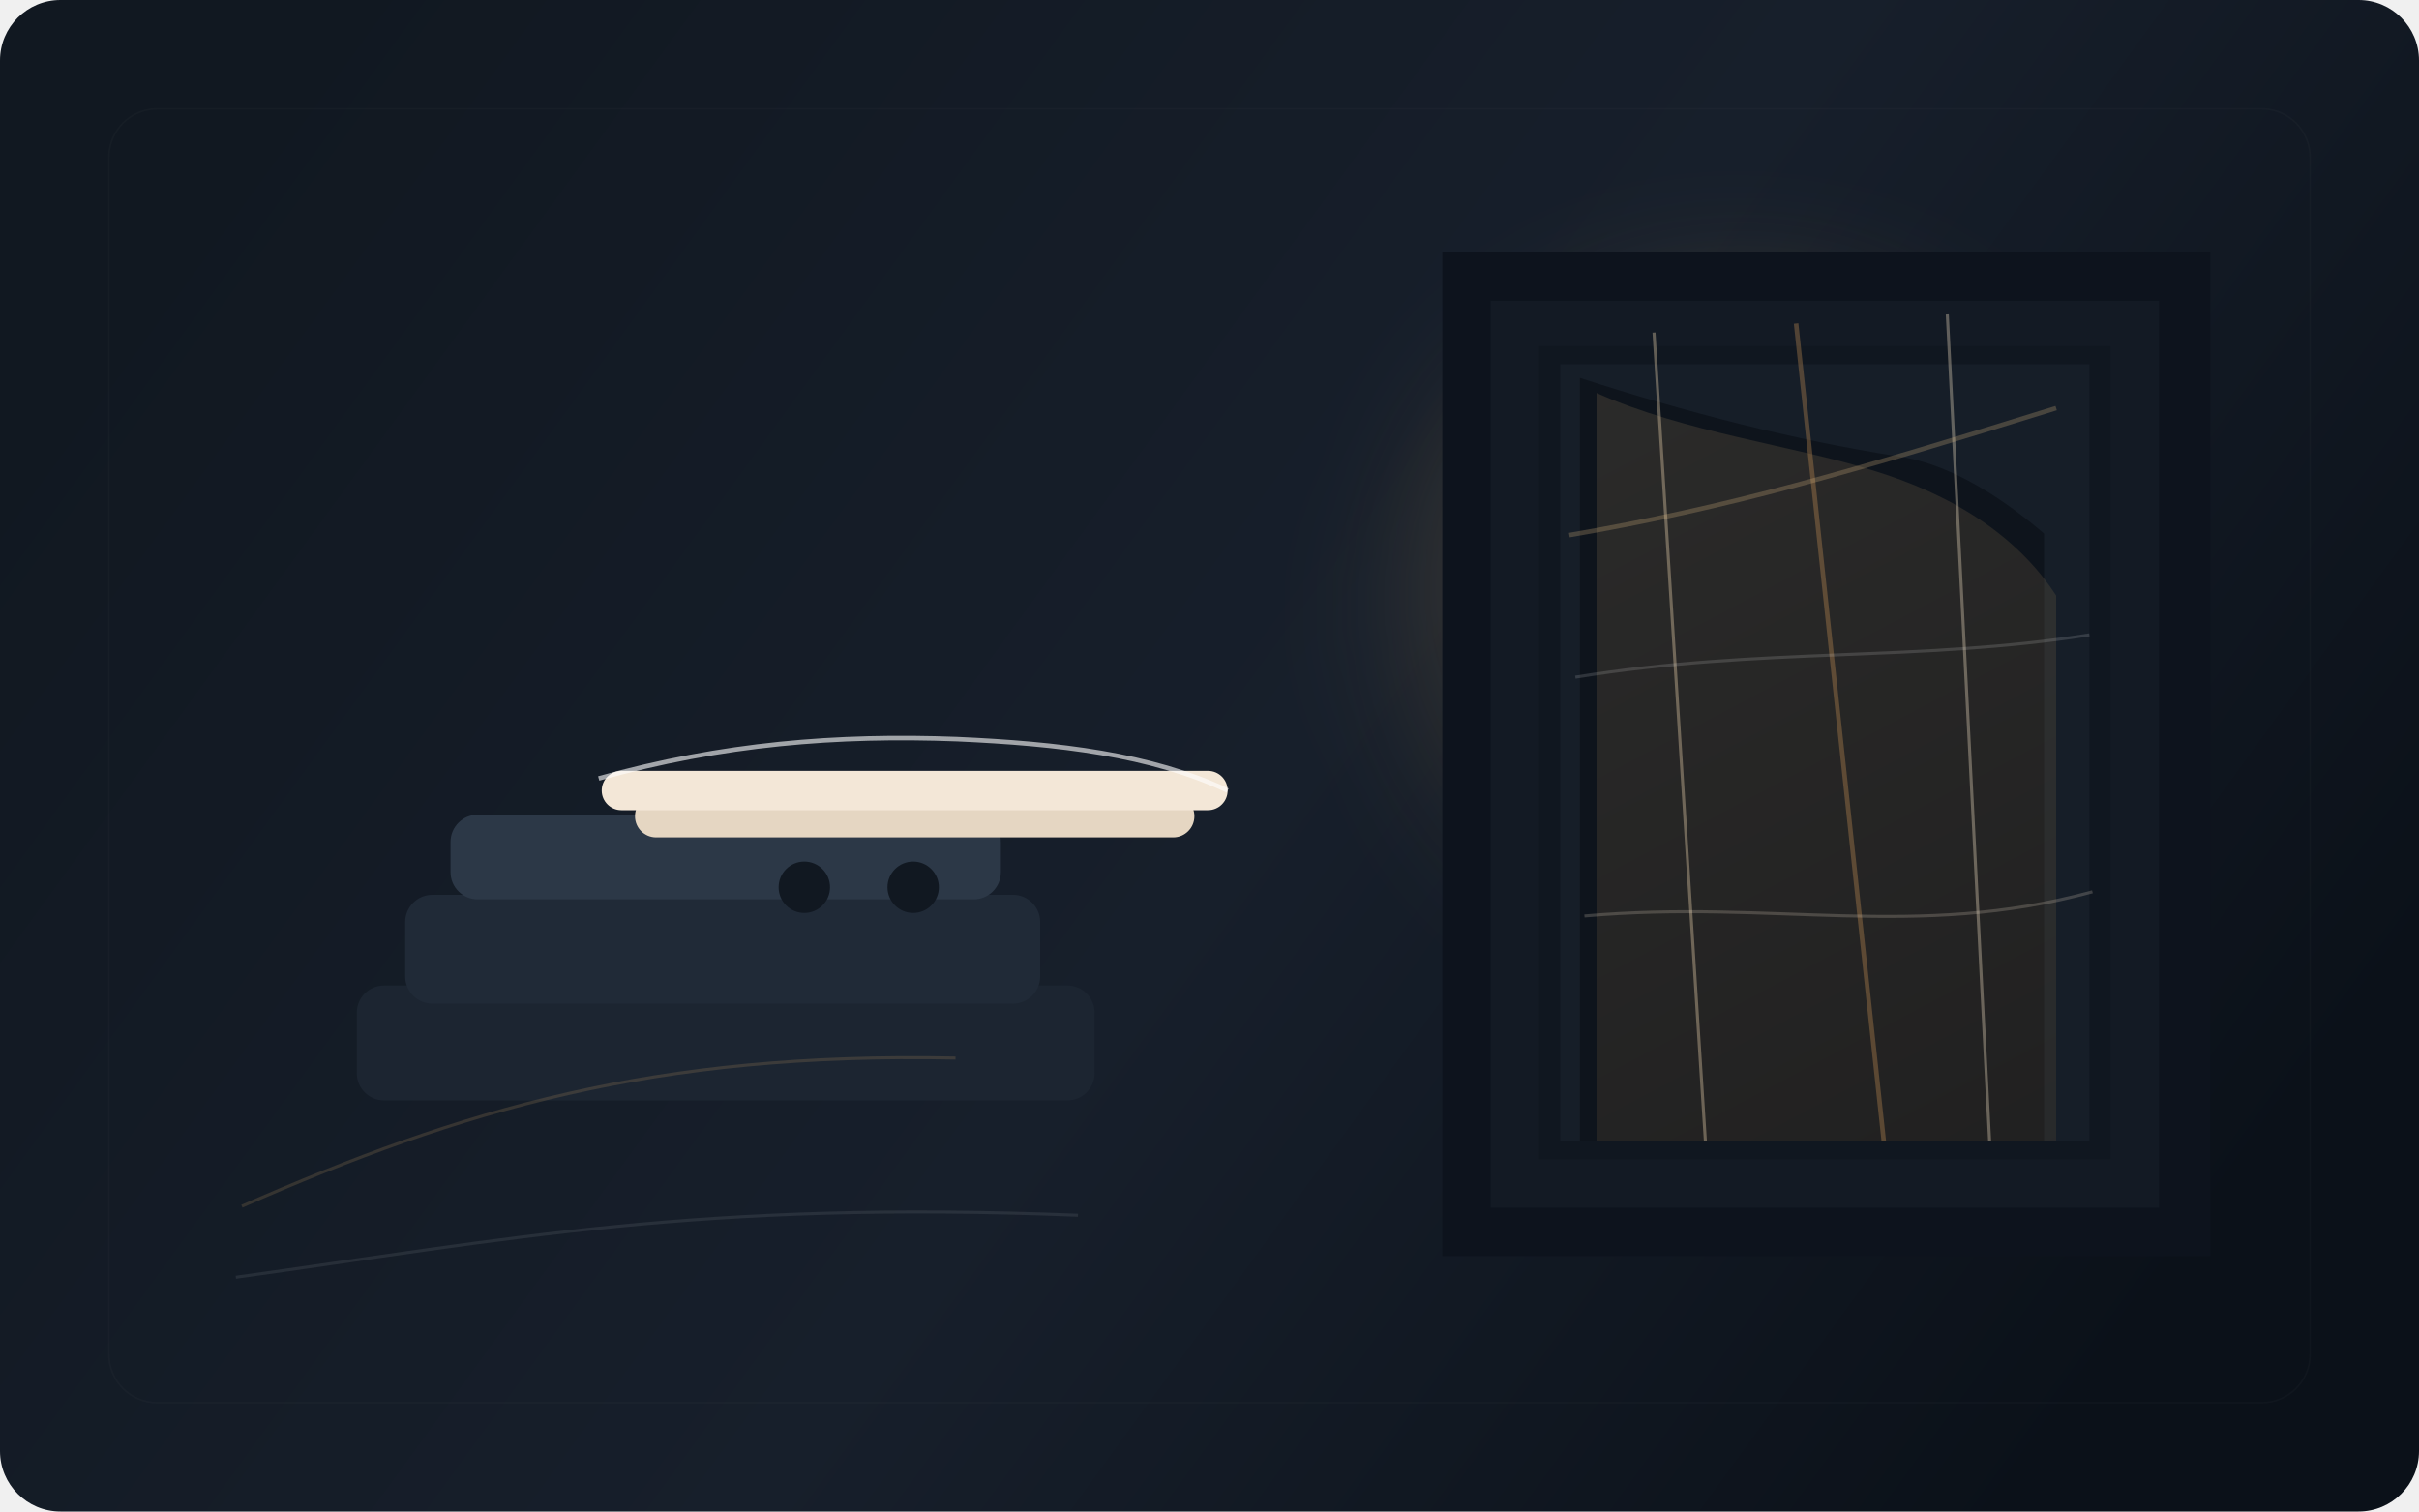
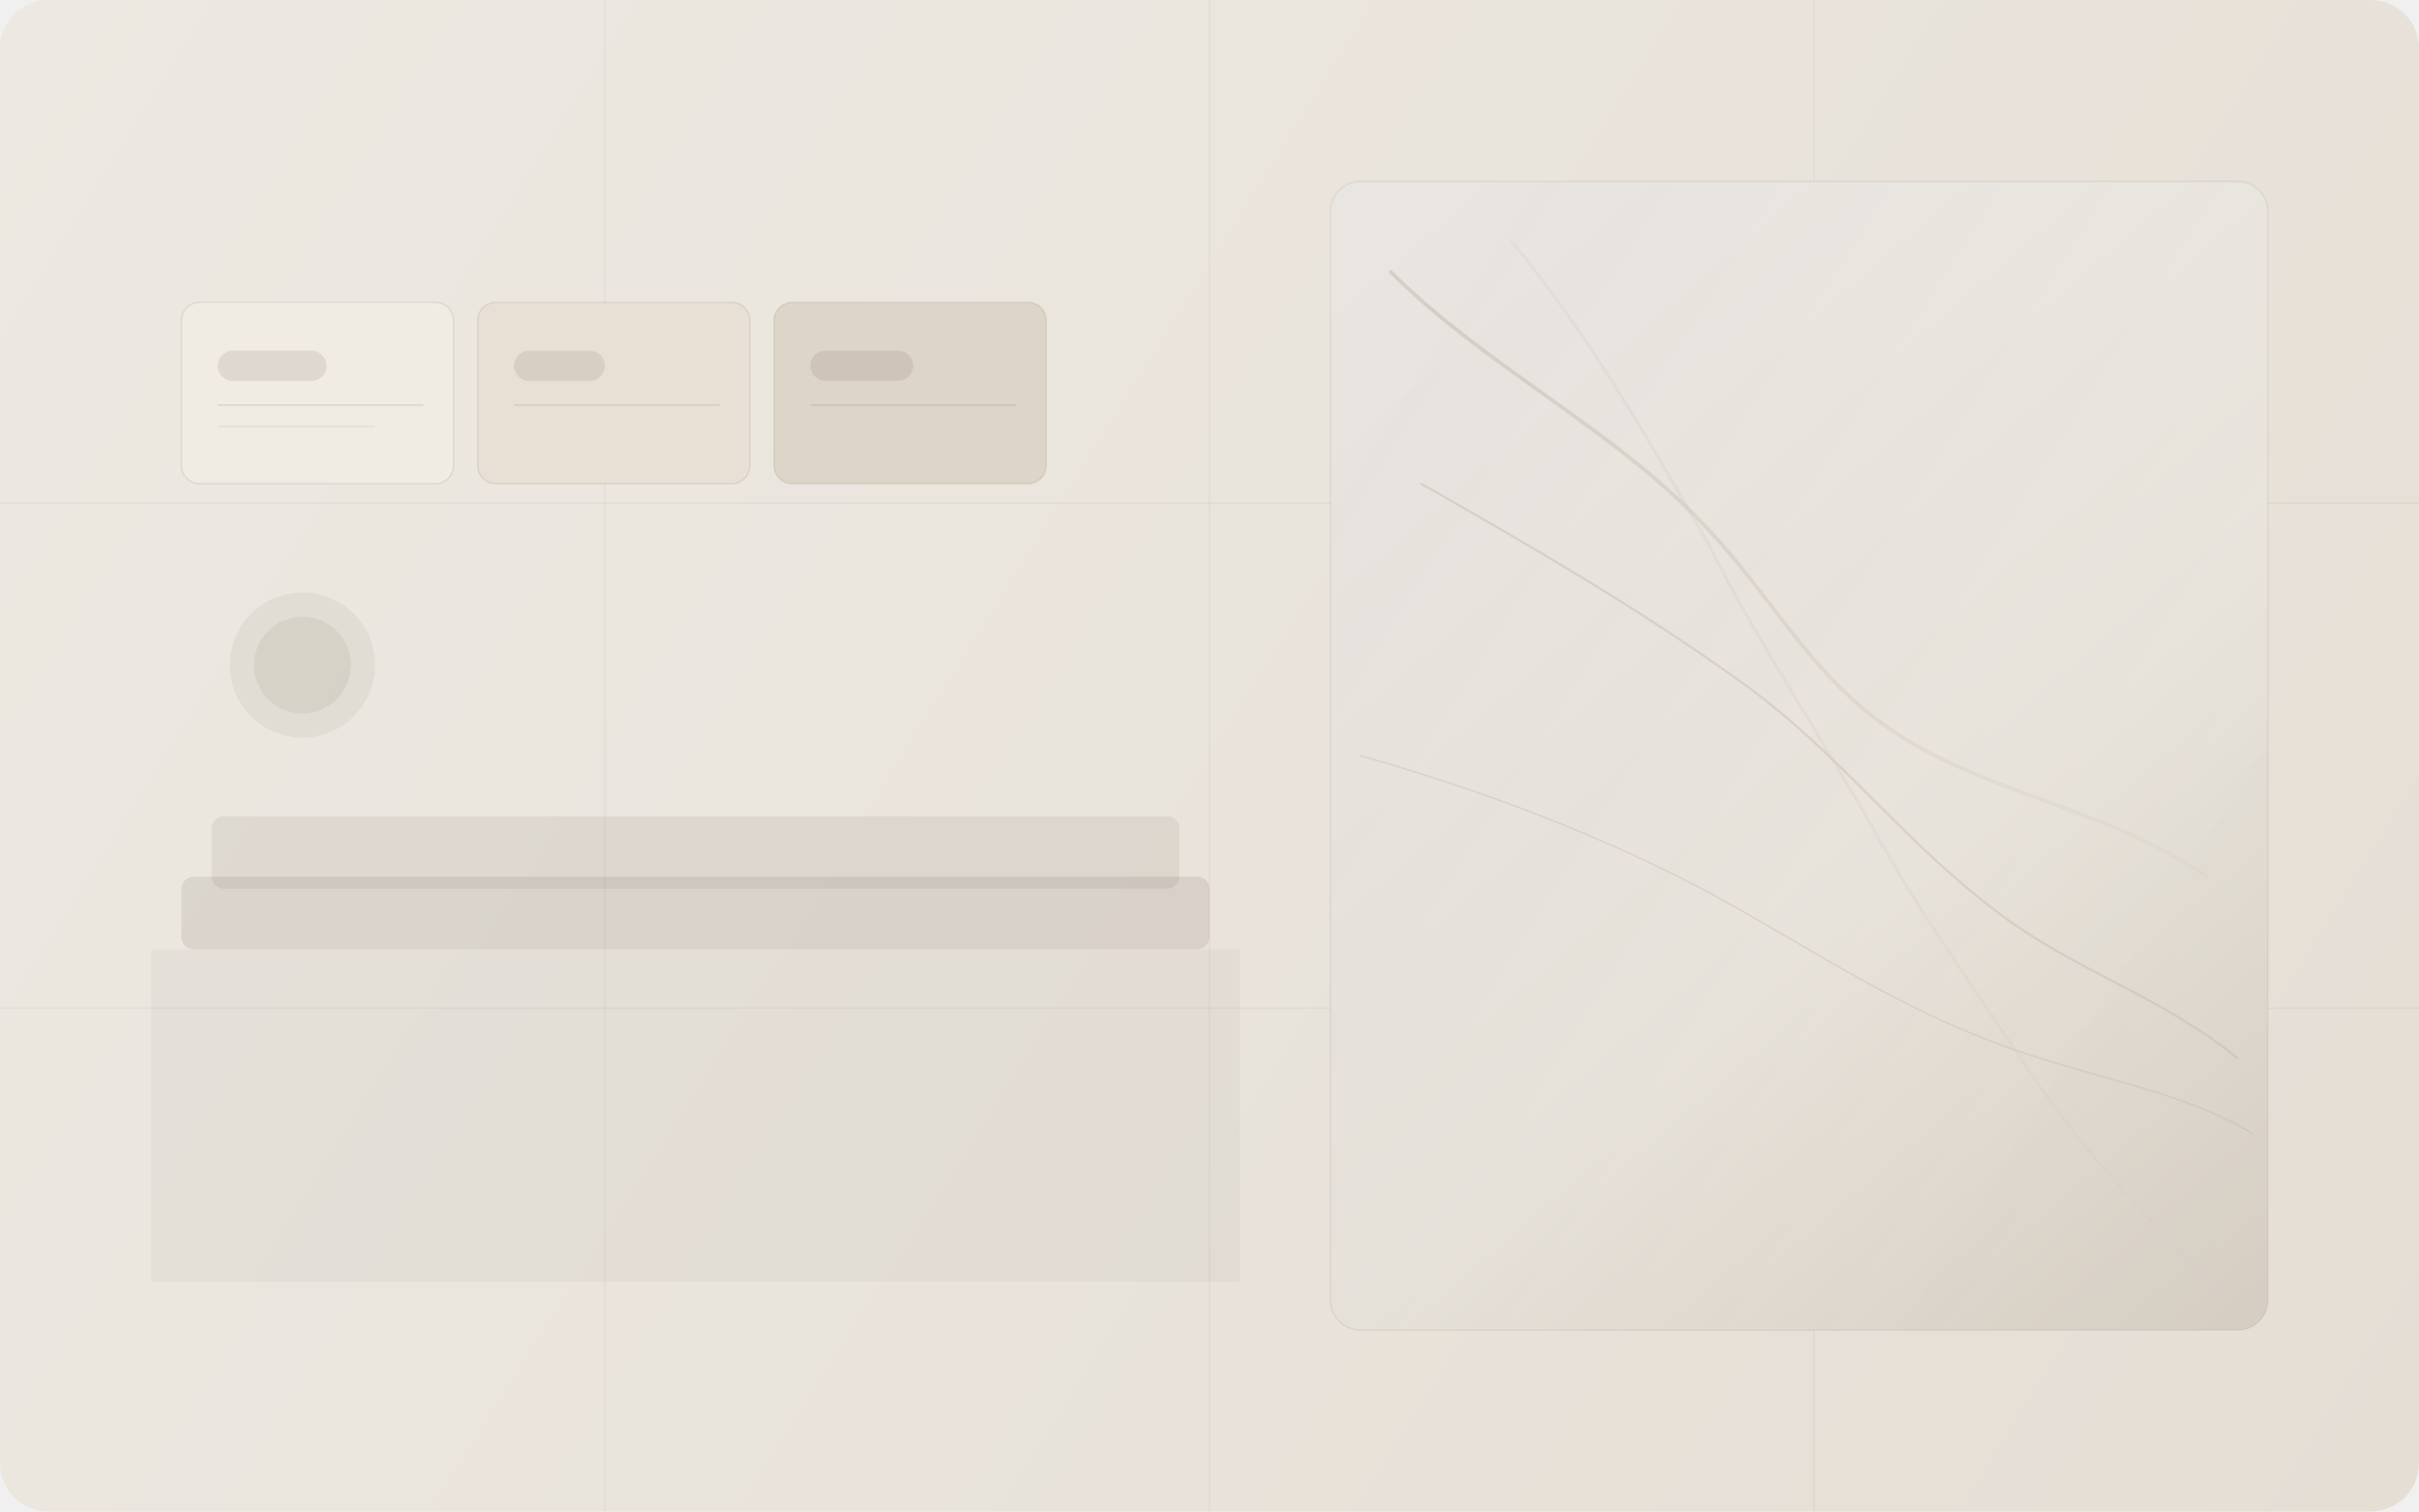
<svg xmlns="http://www.w3.org/2000/svg" width="1600" height="1000" viewBox="0 0 1600 1000" fill="none">
  <defs>
-     <linearGradient id="bg" x1="180" y1="40" x2="1390" y2="920" gradientUnits="userSpaceOnUse">
-       <stop stop-color="#111821" />
-       <stop offset="0.55" stop-color="#171F2B" />
-       <stop offset="1" stop-color="#0B1119" />
+     <linearGradient id="bg" x1="0" y1="0" x2="1600" y2="1000" gradientUnits="userSpaceOnUse">
+       <stop stop-color="#EDE9E2" />
+       <stop offset="1" stop-color="#E5DED5" />
    </linearGradient>
-     <linearGradient id="gold" x1="1000" y1="180" x2="1360" y2="860" gradientUnits="userSpaceOnUse">
-       <stop stop-color="#E7C186" />
-       <stop offset="1" stop-color="#8A6333" />
+     <linearGradient id="slab" x1="900" y1="150" x2="1500" y2="850" gradientUnits="userSpaceOnUse">
+       <stop stop-color="#F5F2EE" />
+       <stop offset="0.6" stop-color="#EDE8E0" />
+       <stop offset="1" stop-color="#D8D0C4" />
    </linearGradient>
-     <radialGradient id="glow" cx="0" cy="0" r="1" gradientUnits="userSpaceOnUse" gradientTransform="translate(1220 250) rotate(122.681) scale(602.502 849.017)">
-       <stop stop-color="#D7A85E" stop-opacity="0.28" />
-       <stop offset="1" stop-color="#D7A85E" stop-opacity="0" />
-     </radialGradient>
-     <filter id="blur" x="846" y="112" width="602" height="598" filterUnits="userSpaceOnUse" color-interpolation-filters="sRGB">
-       <feGaussianBlur stdDeviation="44" />
-     </filter>
+     <linearGradient id="vein1" x1="950" y1="200" x2="1450" y2="780" gradientUnits="userSpaceOnUse">
+       <stop stop-color="#C8BFB2" stop-opacity="0.6" />
+       <stop offset="1" stop-color="#C8BFB2" stop-opacity="0" />
+     </linearGradient>
+     <linearGradient id="shadow" x1="800" y1="400" x2="1600" y2="900" gradientUnits="userSpaceOnUse">
+       <stop stop-color="#1A1A1A" stop-opacity="0.06" />
+       <stop offset="1" stop-color="#1A1A1A" stop-opacity="0" />
+     </linearGradient>
  </defs>
-   <rect width="1600" height="1000" rx="40" fill="url(#bg)" />
-   <rect x="72" y="72" width="1456" height="856" rx="32" stroke="rgba(255,255,255,0.12)" stroke-opacity="0.18" />
-   <g filter="url(#blur)">
-     <ellipse cx="1147" cy="411" rx="213" ry="209" fill="url(#glow)" />
-   </g>
-   <path d="M954 167H1462V831H954V167Z" fill="#0D131D" />
-   <path d="M986 199H1428V799H986V199Z" fill="#131A24" />
-   <path d="M1018 229H1396V767H1018V229Z" fill="#101720" />
-   <path d="M1032 241H1382V755H1032V241Z" fill="#161E28" />
-   <path d="M1045 250C1116 273 1186 291 1256 302C1284 306 1317 323 1352 353V755H1045V250Z" fill="#0E141C" />
-   <path d="M1056 260C1114 286 1187 295 1238 311C1291 327 1334 354 1360 394V755H1056V260Z" fill="url(#gold)" fill-opacity="0.14" />
-   <path d="M1094 220L1128 755" stroke="#F1D9B2" stroke-opacity="0.36" stroke-width="2" />
-   <path d="M1188 214L1246 755" stroke="#D49A5A" stroke-opacity="0.32" stroke-width="3" />
-   <path d="M1288 208L1316 755" stroke="#F7E6C8" stroke-opacity="0.34" stroke-width="2" />
-   <path d="M1038 354C1143 336 1225 312 1360 270" stroke="#E6BF88" stroke-opacity="0.24" stroke-width="3" />
-   <path d="M1042 448C1165 428 1268 438 1382 420" stroke="#FFFFFF" stroke-opacity="0.14" stroke-width="2" />
-   <path d="M1048 606C1173 595 1267 622 1384 590" stroke="#F4E5D1" stroke-opacity="0.2" stroke-width="2" />
-   <rect x="236" y="652" width="488" height="76" rx="18" fill="#1C2531" />
-   <rect x="268" y="592" width="420" height="72" rx="18" fill="#202A37" />
-   <rect x="298" y="539" width="364" height="56" rx="18" fill="#2C3847" />
-   <rect x="420" y="526" width="370" height="28" rx="14" fill="#E5D6C2" />
-   <rect x="398" y="510" width="414" height="26" rx="13" fill="#F3E7D7" />
-   <path d="M396 515C478 492 554 486 633 489C700 492 761 499 812 523" stroke="#FFFFFF" stroke-opacity="0.6" stroke-width="3" />
-   <circle cx="532" cy="587" r="17" fill="#111821" />
-   <circle cx="604" cy="587" r="17" fill="#111821" />
-   <path d="M160 798C306 734 432 696 632 700" stroke="#D2A267" stroke-opacity="0.18" stroke-width="2" />
-   <path d="M156 845C336 820 462 794 713 804" stroke="#FFFFFF" stroke-opacity="0.08" stroke-width="2" />
+   <rect width="1600" height="1000" rx="32" fill="url(#bg)" />
+   <line x1="400" y1="0" x2="400" y2="1000" stroke="#1A1A1A" stroke-opacity="0.04" stroke-width="1" />
+   <line x1="800" y1="0" x2="800" y2="1000" stroke="#1A1A1A" stroke-opacity="0.04" stroke-width="1" />
+   <line x1="1200" y1="0" x2="1200" y2="1000" stroke="#1A1A1A" stroke-opacity="0.04" stroke-width="1" />
+   <line x1="0" y1="333" x2="1600" y2="333" stroke="#1A1A1A" stroke-opacity="0.04" stroke-width="1" />
+   <line x1="0" y1="667" x2="1600" y2="667" stroke="#1A1A1A" stroke-opacity="0.04" stroke-width="1" />
+   <rect x="880" y="120" width="620" height="760" rx="20" fill="url(#slab)" />
+   <rect x="880" y="120" width="620" height="760" rx="20" fill="url(#shadow)" />
+   <path d="M920 180C980 240 1060 280 1120 340C1180 400 1200 460 1280 500C1340 530 1400 540 1460 580" stroke="url(#vein1)" stroke-width="2.5" stroke-linecap="round" fill="none" />
+   <path d="M940 320C1010 360 1080 400 1150 450C1220 500 1260 560 1330 610C1380 645 1430 660 1480 700" stroke="#C4BAB0" stroke-opacity="0.45" stroke-width="1.5" stroke-linecap="round" fill="none" />
+   <path d="M900 500C970 520 1040 545 1110 580C1180 615 1240 660 1320 690C1380 713 1440 720 1490 750" stroke="#BEB4AA" stroke-opacity="0.35" stroke-width="1" stroke-linecap="round" fill="none" />
+   <path d="M1000 160C1050 220 1090 290 1130 360C1160 420 1200 480 1240 550C1270 605 1310 660 1350 720C1390 775 1430 820 1480 860" stroke="#D4CCC4" stroke-opacity="0.3" stroke-width="2" stroke-linecap="round" fill="none" />
+   <rect x="880" y="120" width="620" height="760" rx="20" stroke="#1A1A1A" stroke-opacity="0.06" stroke-width="1" fill="none" />
+   <rect x="120" y="580" width="680" height="48" rx="8" fill="#5C5247" fill-opacity="0.12" />
+   <rect x="140" y="540" width="640" height="48" rx="8" fill="#5C5247" fill-opacity="0.09" />
+   <rect x="100" y="628" width="720" height="220" rx="0" fill="#5C5247" fill-opacity="0.05" />
+   <rect x="120" y="200" width="180" height="120" rx="12" fill="#F0EBE3" />
+   <rect x="120" y="200" width="180" height="120" rx="12" stroke="#1A1A1A" stroke-opacity="0.08" stroke-width="1" fill="none" />
+   <rect x="316" y="200" width="180" height="120" rx="12" fill="#E8E0D4" />
+   <rect x="316" y="200" width="180" height="120" rx="12" stroke="#1A1A1A" stroke-opacity="0.08" stroke-width="1" fill="none" />
+   <rect x="512" y="200" width="180" height="120" rx="12" fill="#DDD5C8" />
+   <rect x="512" y="200" width="180" height="120" rx="12" stroke="#1A1A1A" stroke-opacity="0.08" stroke-width="1" fill="none" />
+   <rect x="144" y="232" width="72" height="20" rx="10" fill="#5C5247" fill-opacity="0.12" />
+   <rect x="340" y="232" width="60" height="20" rx="10" fill="#5C5247" fill-opacity="0.12" />
+   <rect x="536" y="232" width="68" height="20" rx="10" fill="#5C5247" fill-opacity="0.12" />
+   <line x1="144" y1="268" x2="280" y2="268" stroke="#1A1A1A" stroke-opacity="0.1" stroke-width="1" />
+   <line x1="144" y1="282" x2="248" y2="282" stroke="#1A1A1A" stroke-opacity="0.06" stroke-width="1" />
+   <line x1="340" y1="268" x2="476" y2="268" stroke="#1A1A1A" stroke-opacity="0.1" stroke-width="1" />
+   <line x1="536" y1="268" x2="672" y2="268" stroke="#1A1A1A" stroke-opacity="0.1" stroke-width="1" />
+   <circle cx="200" cy="440" r="48" fill="#5C5247" fill-opacity="0.07" />
+   <circle cx="200" cy="440" r="32" fill="#5C5247" fill-opacity="0.08" />
</svg>
